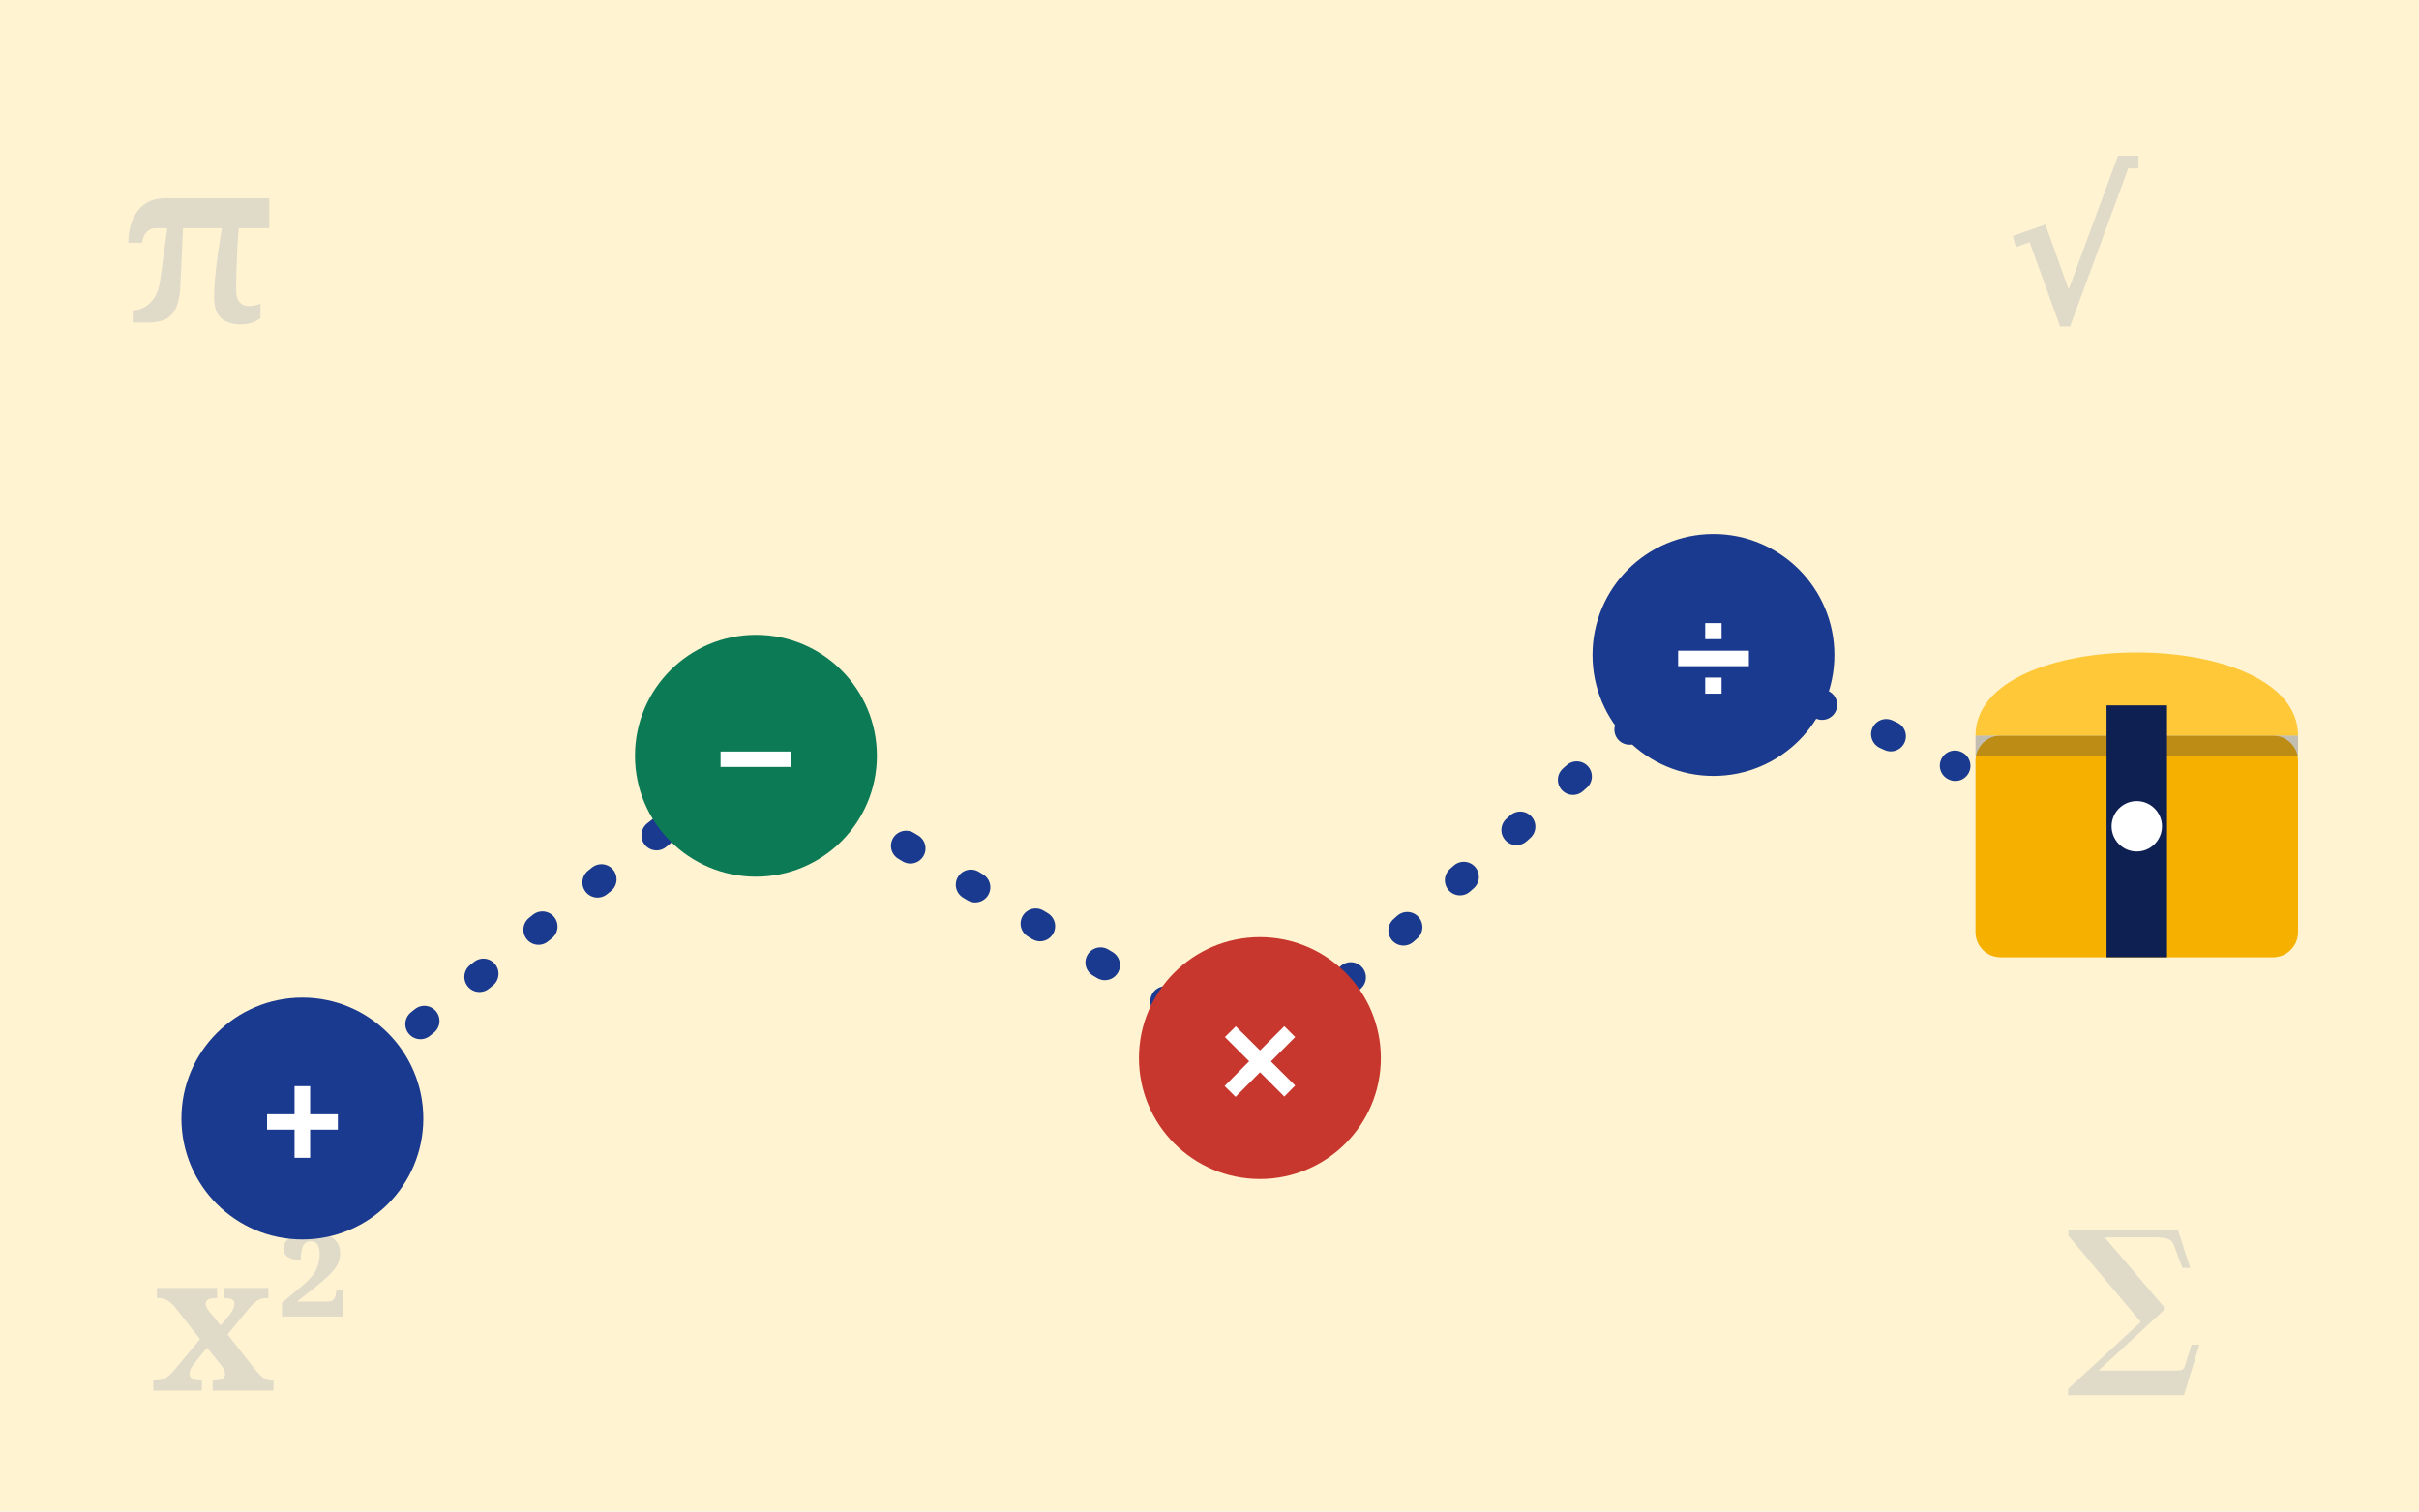
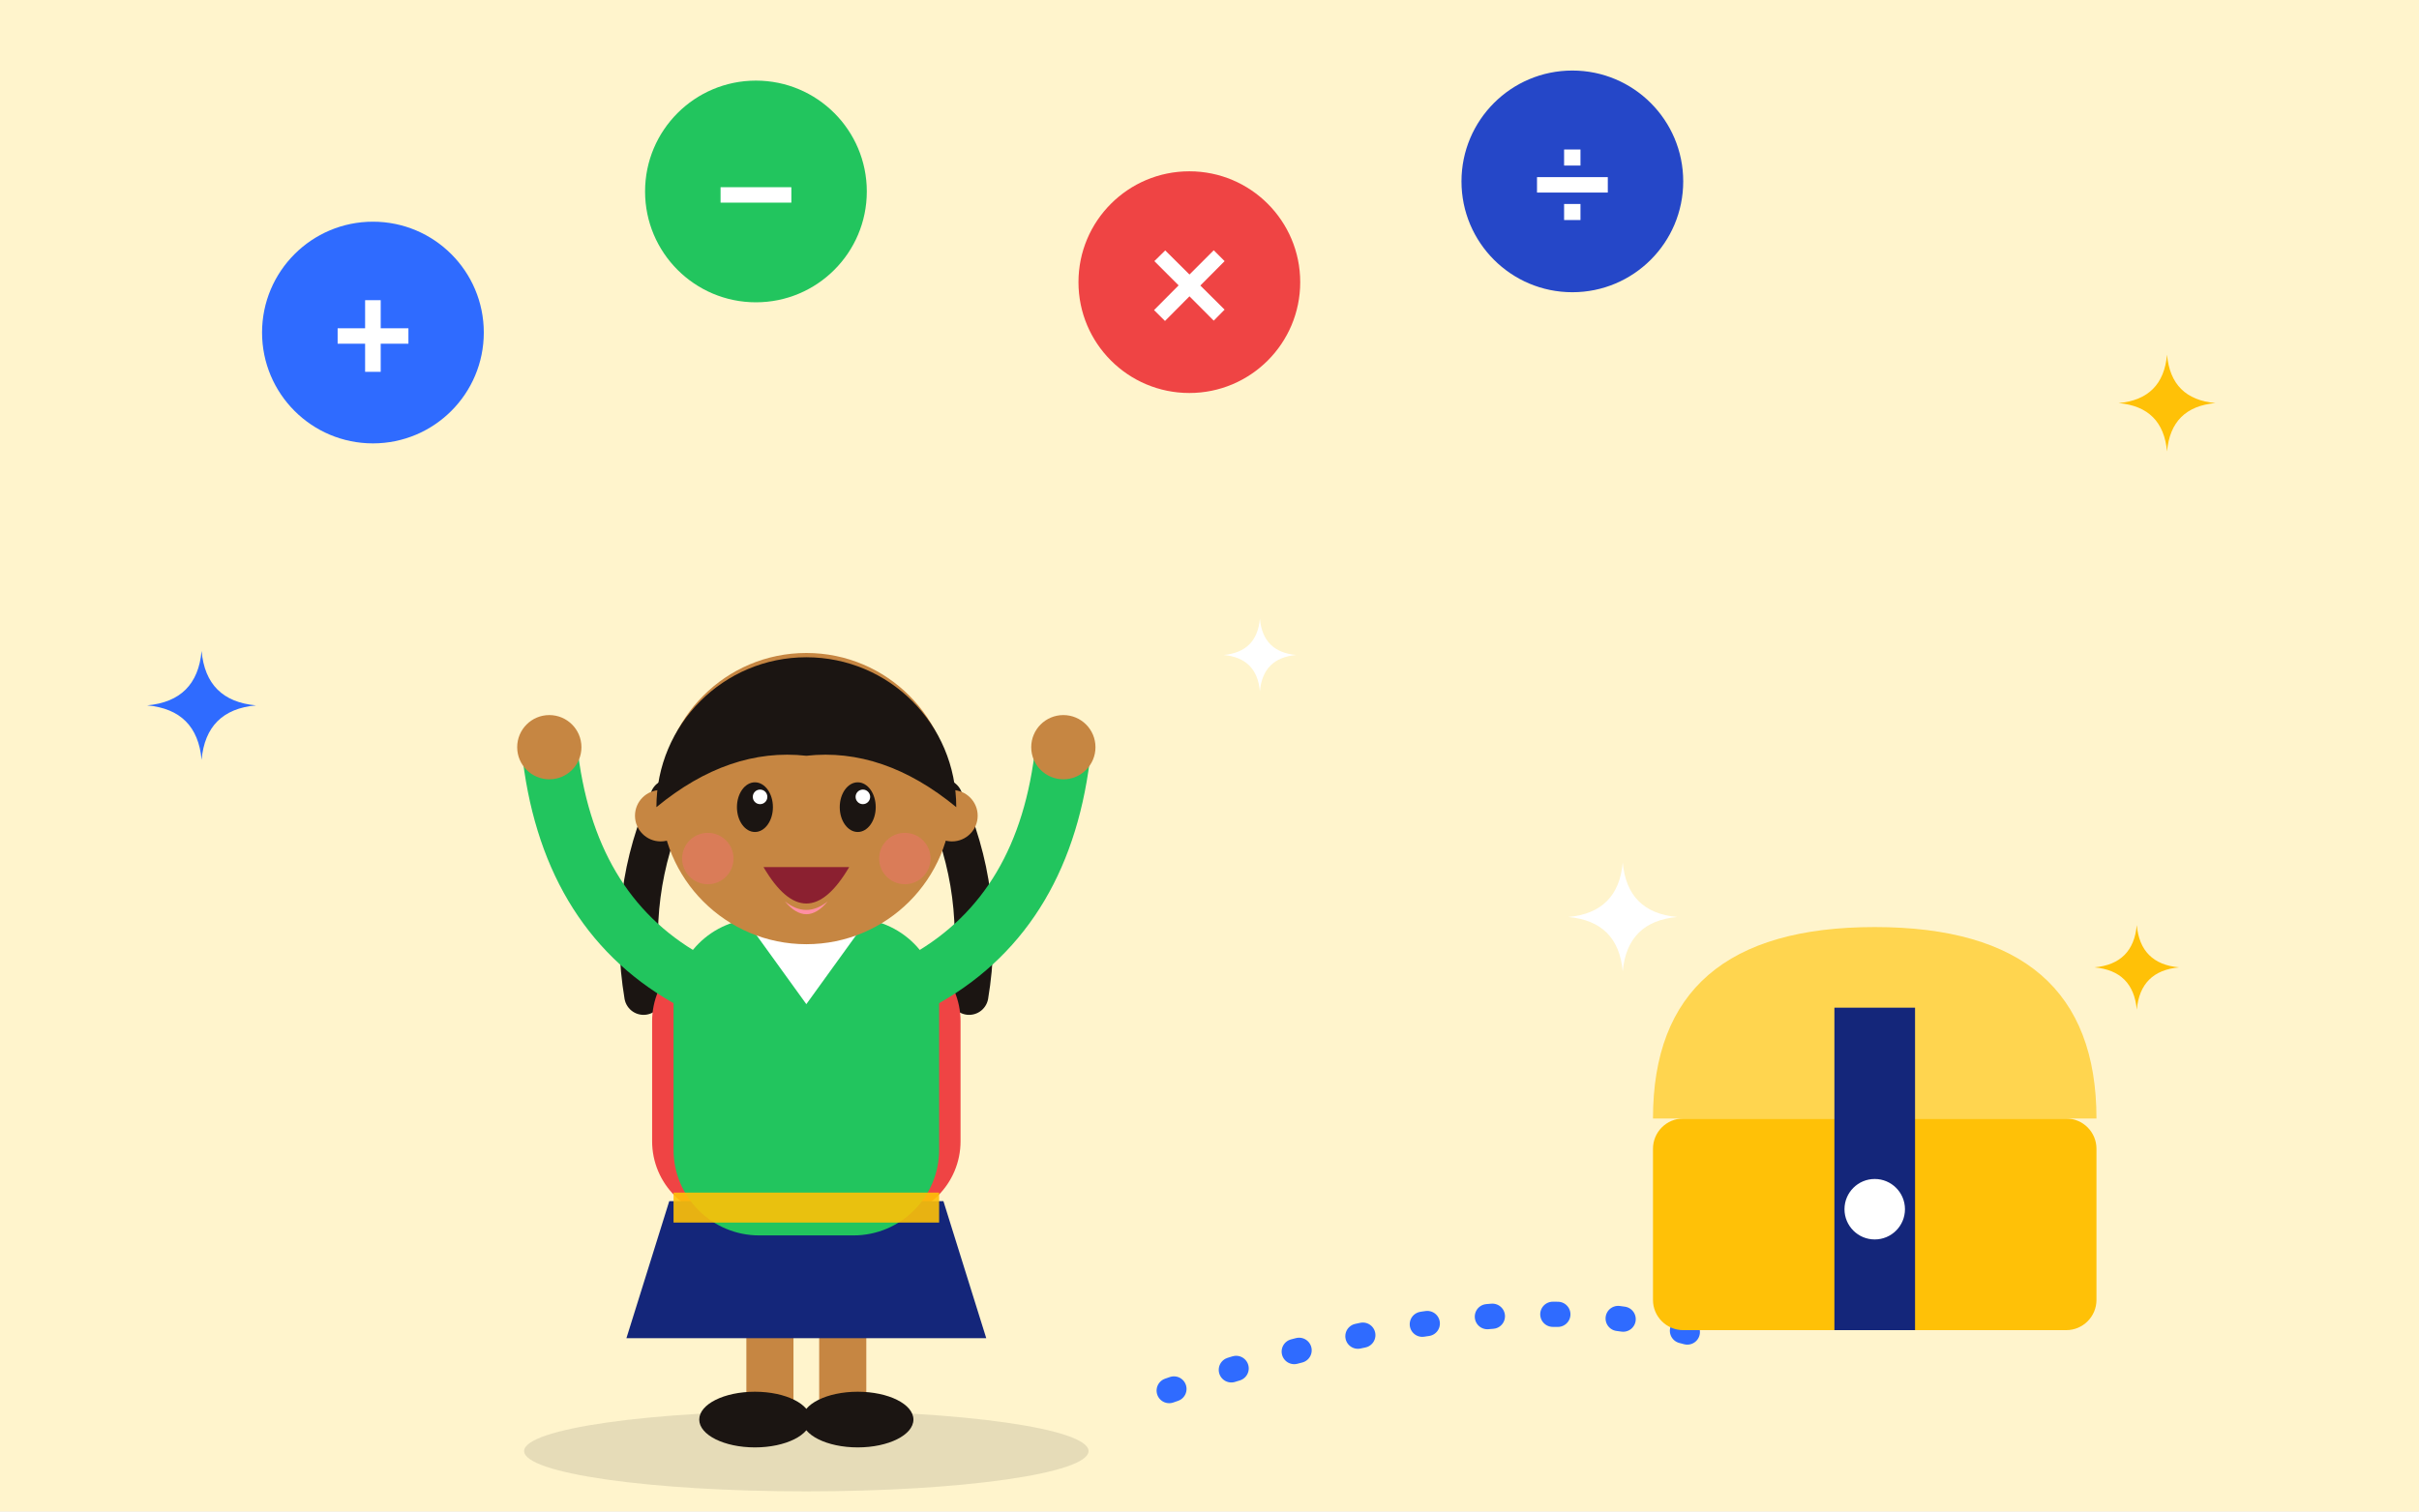
<svg xmlns="http://www.w3.org/2000/svg" viewBox="0 0 480 300" role="img" aria-labelledby="t">
-   <rect width="480" height="300" fill="#FFF3D1" />
-   <g fill="#1A3A8F" opacity=".14" font-family="Georgia, serif" font-weight="700">
-     <text x="24" y="64" font-size="46">π</text>
-     <text x="398" y="64" font-size="40">√</text>
-     <text x="30" y="276" font-size="38">x²</text>
-     <text x="410" y="270" font-size="36">∑</text>
+   <defs />
+   <rect width="480" height="300" fill="#FFF4CC" />
+   <circle cx="74" cy="66" r="22" fill="#2F6BFF" />
+   <text x="74" y="76" text-anchor="middle" font-family="Arial, Helvetica, sans-serif" font-weight="700" font-size="28" fill="#fff">+</text>
+   <circle cx="150" cy="38" r="22" fill="#22C55E" />
+   <text x="150" y="48" text-anchor="middle" font-family="Arial, Helvetica, sans-serif" font-weight="700" font-size="28" fill="#fff">−</text>
+   <circle cx="236" cy="56" r="22" fill="#EF4444" />
+   <text x="236" y="66" text-anchor="middle" font-family="Arial, Helvetica, sans-serif" font-weight="700" font-size="28" fill="#fff">×</text>
+   <circle cx="312" cy="36" r="22" fill="#2547C8" />
+   <text x="312" y="46" text-anchor="middle" font-family="Arial, Helvetica, sans-serif" font-weight="700" font-size="28" fill="#fff">÷</text>
+   <path d="M232 276 Q300 252 340 266" fill="none" stroke="#2F6BFF" stroke-width="5" stroke-linecap="round" stroke-dasharray="1 12" />
+   <path transform="translate(40 140) scale(0.9)" d="M0 -12 Q1 -1 12 0 Q1 1 0 12 Q-1 1 -12 0 Q-1 -1 0 -12Z" fill="#2F6BFF" />
+   <path transform="translate(430 80) scale(0.8)" d="M0 -12 Q1 -1 12 0 Q1 1 0 12 Q-1 1 -12 0 Q-1 -1 0 -12Z" fill="#FFC107" />
+   <path transform="translate(250 130) scale(0.6)" d="M0 -12 Q1 -1 12 0 Q1 1 0 12 Q-1 1 -12 0 Q-1 -1 0 -12Z" fill="#fff" />
+   <ellipse cx="160" cy="288" rx="56" ry="8" fill="#000" opacity=".1" />
+   <g transform="translate(160 286) scale(0.85)">
+     <path d="M-32 -150 Q-42 -128 -38 -104" stroke="#1B1512" stroke-width="9" fill="none" stroke-linecap="round" />
+     <path d="M32 -150 Q42 -128 38 -104" stroke="#1B1512" stroke-width="9" fill="none" stroke-linecap="round" />
+     <rect x="-36" y="-116" width="72" height="64" rx="18" fill="#EF4444" />
+     <rect x="-14" y="-30" width="11" height="24" fill="#C68642" />
+     <rect x="3" y="-30" width="11" height="24" fill="#C68642" />
+     <path d="M-32 -56 L32 -56 L42 -24 L-42 -24Z" fill="#14267A" />
+     <ellipse cx="-12" cy="-5" rx="13" ry="6.5" fill="#1B1512" />
+     <ellipse cx="12" cy="-5" rx="13" ry="6.5" fill="#1B1512" />
+     <rect x="-31" y="-122" width="62" height="74" rx="20" fill="#22C55E" />
+     <rect x="-31" y="-58" width="62" height="7" fill="#FFC107" opacity=".9" />
+     <path d="M-13 -120 L0 -102 L13 -120Z" fill="#fff" />
+     <path d="M-28 -108 Q-56 -124 -60 -162" fill="none" stroke="#22C55E" stroke-width="13" stroke-linecap="round" />
+     <circle cx="-60" cy="-162" r="7.5" fill="#C68642" />
+     <path d="M28 -108 Q56 -124 60 -162" fill="none" stroke="#22C55E" stroke-width="13" stroke-linecap="round" />
+     <circle cx="60" cy="-162" r="7.5" fill="#C68642" />
+     <circle cx="-34" cy="-146" r="6" fill="#C68642" />
+     <circle cx="34" cy="-146" r="6" fill="#C68642" />
+     <circle cx="0" cy="-150" r="34" fill="#C68642" />
+     <path d="M-35 -148 A35 35 0 0 1 35 -148 Q18 -162 0 -160 Q-18 -162 -35 -148Z" fill="#1B1512" />
+     <ellipse cx="-12" cy="-148" rx="4.2" ry="5.8" fill="#1B1512" />
+     <ellipse cx="12" cy="-148" rx="4.2" ry="5.8" fill="#1B1512" />
+     <circle cx="-10.8" cy="-150.4" r="1.7" fill="#fff" />
+     <circle cx="13.2" cy="-150.4" r="1.7" fill="#fff" />
+     <circle cx="-23" cy="-136" r="6" fill="#FF6B81" opacity=".35" />
+     <circle cx="23" cy="-136" r="6" fill="#FF6B81" opacity=".35" />
+     <path d="M-10 -134 Q0 -117 10 -134Z" fill="#8B2030" />
+     <path d="M-5 -126 Q0 -122 5 -126 Q0 -120 -5 -126Z" fill="#FF8FA3" />
  </g>
-   <path d="M60 222L150 150L250 210L340 130L388 152" fill="none" stroke="#1A3A8F" stroke-width="6" stroke-linecap="round" stroke-linejoin="round" stroke-dasharray="1 14" />
-   <g font-family="Arial, Helvetica, sans-serif" font-weight="700" font-size="28" text-anchor="middle" fill="#fff">
-     <circle cx="60" cy="222" r="24" fill="#1A3A8F" />
-     <text x="60" y="232">+</text>
-     <circle cx="150" cy="150" r="24" fill="#0B7A55" />
-     <text x="150" y="160">−</text>
-     <circle cx="250" cy="210" r="24" fill="#C8372D" />
-     <text x="250" y="220">×</text>
-     <circle cx="340" cy="130" r="24" fill="#1A3A8F" />
-     <text x="340" y="140">÷</text>
-   </g>
-   <g>
-     <rect x="392" y="146" width="64" height="44" rx="5" fill="#F6B000" />
-     <path d="M392 146c0-22 64-22 64 0z" fill="#FFC838" />
-     <rect x="418" y="140" width="12" height="50" fill="#0E1F52" />
-     <circle cx="424" cy="164" r="5" fill="#fff" />
-     <rect x="392" y="146" width="64" height="4" fill="#0E1F52" opacity=".25" />
+   <g transform="translate(372 262)">
+     <rect x="-44" y="-40" width="88" height="42" rx="6" fill="#FFC107" />
+     <path d="M-44 -40 Q-44 -78 0 -78 Q44 -78 44 -40Z" fill="#FFD54F" />
+     <rect x="-8" y="-62" width="16" height="64" fill="#14267A" />
+     <circle cx="0" cy="-22" r="6" fill="#fff" />
+     <path transform="translate(-50 -80) scale(0.9)" d="M0 -12 Q1 -1 12 0 Q1 1 0 12 Q-1 1 -12 0 Q-1 -1 0 -12Z" fill="#fff" />
+     <path transform="translate(52 -70) scale(0.7)" d="M0 -12 Q1 -1 12 0 Q1 1 0 12 Q-1 1 -12 0 Q-1 -1 0 -12Z" fill="#FFC107" />
  </g>
</svg>
